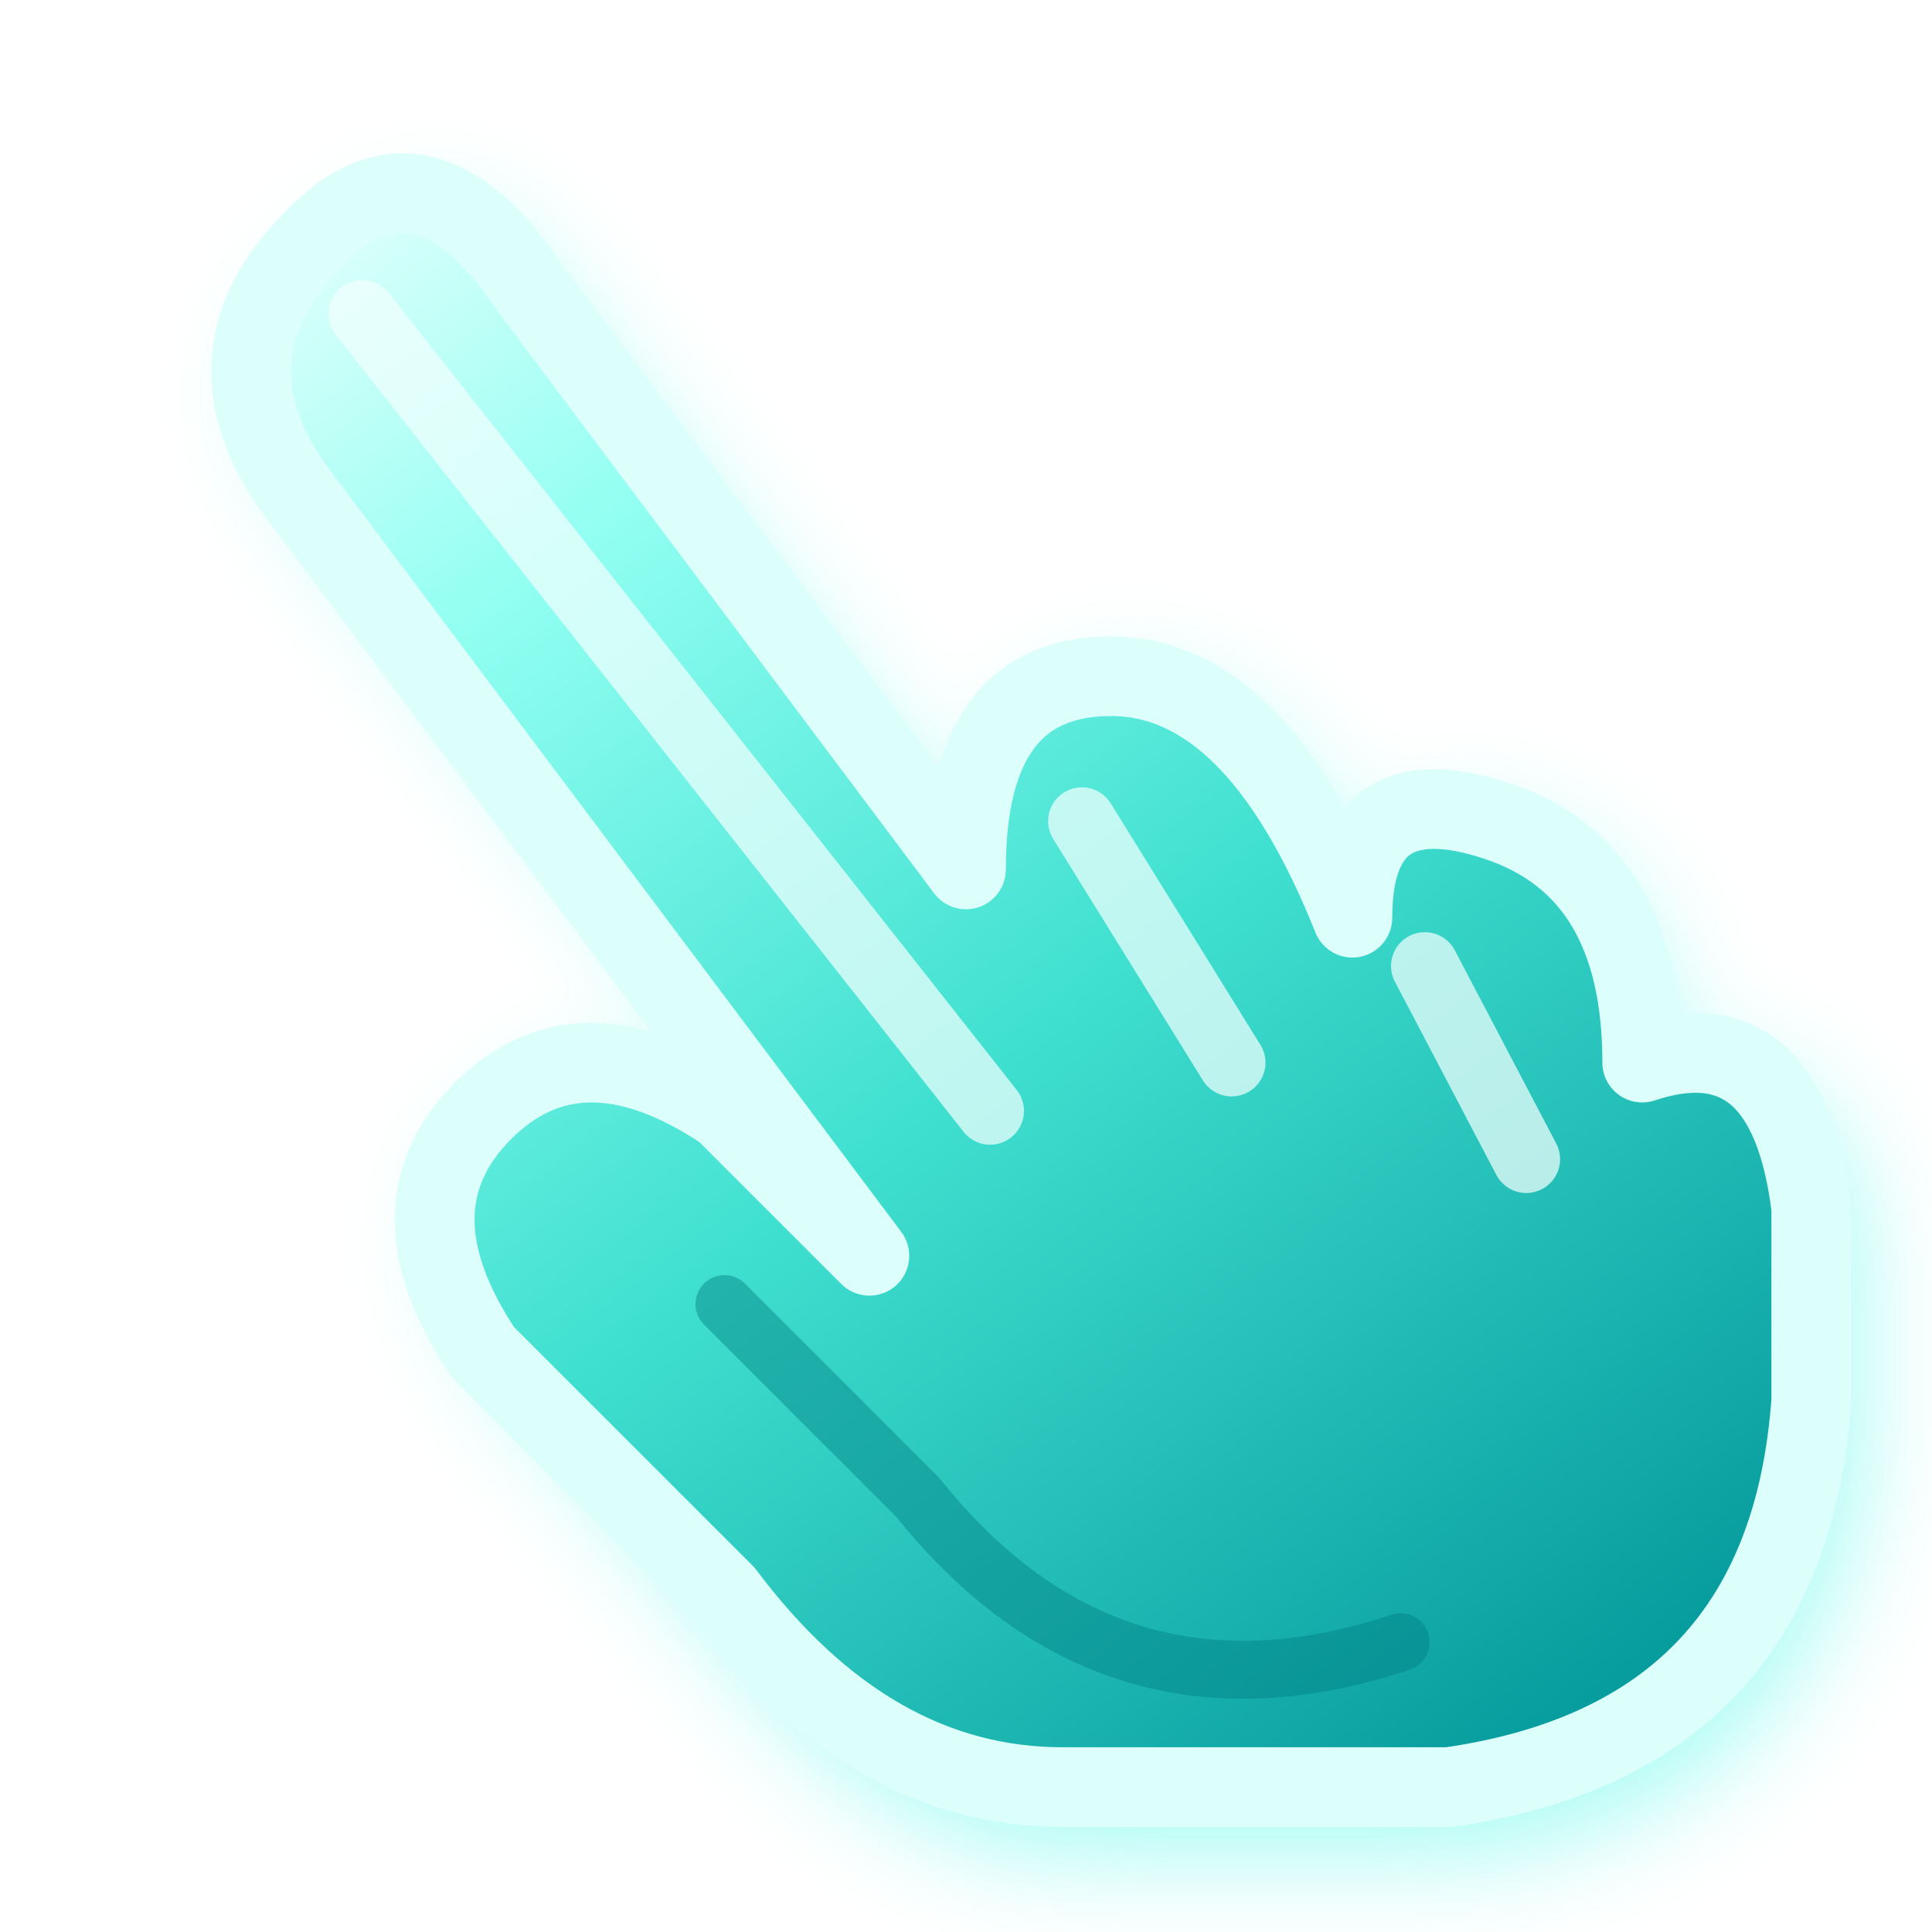
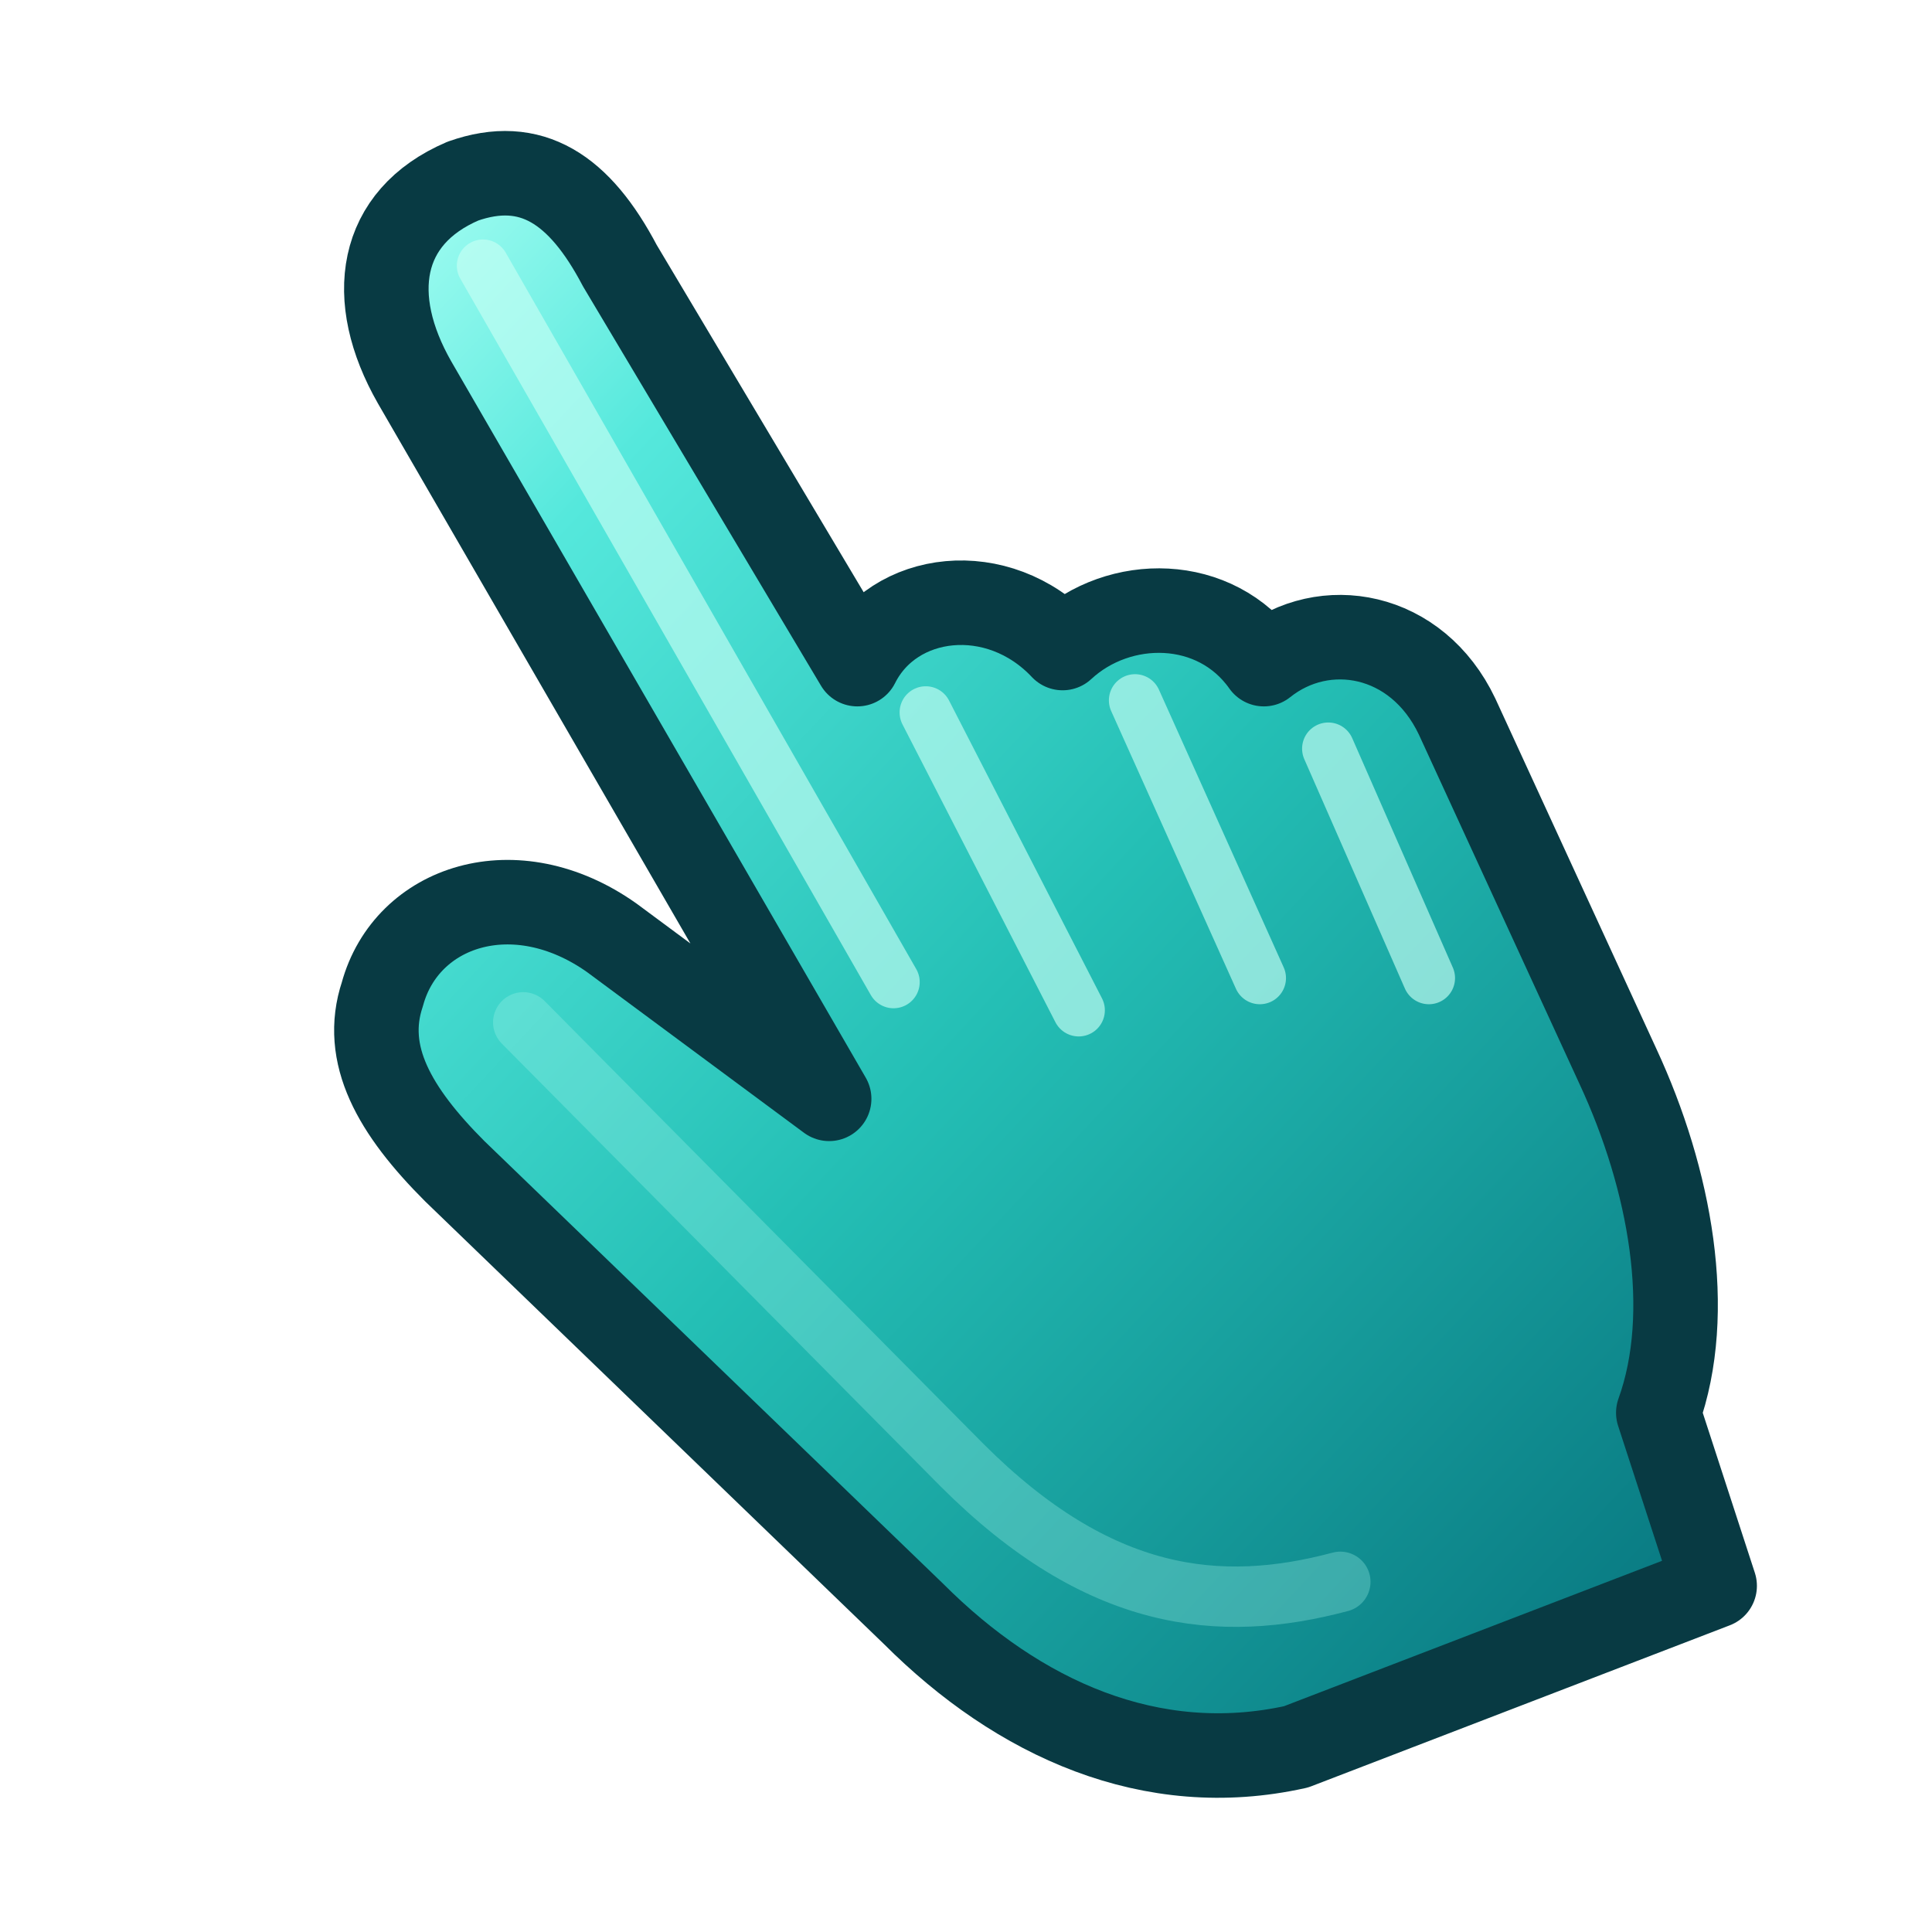
- <svg xmlns="http://www.w3.org/2000/svg" width="40" height="40" viewBox="0 0 40 40">
+ <svg xmlns="http://www.w3.org/2000/svg" width="48" height="48" viewBox="0 0 48 48">
  <defs>
-     <linearGradient id="g" x1=".05" y1="0" x2=".8" y2="1">
-       <stop stop-color="#e2fffc" />
-       <stop offset=".22" stop-color="#91fff2" />
-       <stop offset=".55" stop-color="#40e0d0" />
-       <stop offset="1" stop-color="#069b9d" />
+     <linearGradient id="metal" x1="0" y1="0" x2=".9" y2="1">
+       <stop stop-color="#aafff4" />
+       <stop offset=".19" stop-color="#55e8dc" />
+       <stop offset=".52" stop-color="#24bfb5" />
+       <stop offset="1" stop-color="#087780" />
    </linearGradient>
-     <filter id="shadow">
-       <feGaussianBlur stdDeviation="1.1" />
-     </filter>
+     <linearGradient id="shine" x1="0" y1="0" x2="1" y2="1">
+       <stop stop-color="#e2fffa" stop-opacity=".9" />
+       <stop offset="1" stop-color="#e2fffa" stop-opacity="0" />
+     </linearGradient>
  </defs>
-   <path d="M7 5 Q9 3 11 6 L20 18 Q20 14 23 14 Q26 14 28 19 Q28 16 31 17 Q34 18 34 22 Q37 21 38 25 L38 30 Q37 37 30 38 L22 38 Q18 38 15 34 L10 28 Q8 25 10 23 Q12 21 15 23 L18 26 L6 10 Q4 7 7 5 Z" fill="#00f4df" opacity=".35" filter="url(#shadow)" transform="translate(.5 .4)" />
-   <path d="M7 4.5 Q9 3 11 6 L20 18 Q20 14 23 14 Q26 14 28 19 Q28 16 31 17 Q34 18 34 22 Q37 21 37.5 25 L37.5 29 Q37 36 30 37 L22 37 Q18 37 15 33 L10 28 Q8 25 10 23 Q12 21 15 23 L18 26 L6 10 Q4 7 7 4.5 Z" fill="url(#g)" stroke="#dcfffb" stroke-width="1.65" stroke-linejoin="round" />
-   <path d="M7.5 6.5 L20.5 23 M22.4 17 L25.5 22 M29.5 20 L31.6 24" fill="none" stroke="#f1fffd" stroke-width="1.4" stroke-linecap="round" opacity=".72" />
-   <path d="M15 27 L19 31 Q23 36 29 34" fill="none" stroke="#007e83" stroke-width="1.2" opacity=".45" stroke-linecap="round" />
+   <path d="M11.5 4.5 C9.4 5.4 9.1 7.4 10.3 9.5 L20.6 27.3 L15.2 23.3 C12.8 21.6 10.1 22.5 9.5 24.7 C9 26.2 9.8 27.6 11.3 29.1 L22.7 40.1 C25.3 42.7 28.6 44.2 32.2 43.4 L42.6 39.4 L41.2 35.1 C42.1 32.6 41.5 29.3 40.2 26.5 L36.2 17.8 C35.2 15.7 32.9 15.3 31.4 16.5 C30.2 14.8 27.8 14.8 26.4 16.1 C24.8 14.4 22.2 14.7 21.3 16.5 L15.4 6.6 C14.4 4.7 13.2 3.9 11.5 4.5 Z" fill="url(#metal)" stroke="#083a43" stroke-width="2.1" stroke-linejoin="round" />
+   <path d="M12 6.6 L22.2 24.4 M23 17.7 L26.8 25.1 M28.2 17.4 L31.3 24.3 M33 18.6 L35.5 24.3" stroke="#c6fff5" stroke-opacity=".65" stroke-width="1.3" stroke-linecap="round" fill="none" />
+   <path d="M13 25.4 L23.9 36.4 C27.3 39.8 30.3 40.1 33.3 39.3" stroke="#a6f5e9" stroke-opacity=".3" stroke-width="1.5" stroke-linecap="round" fill="none" />
</svg>
